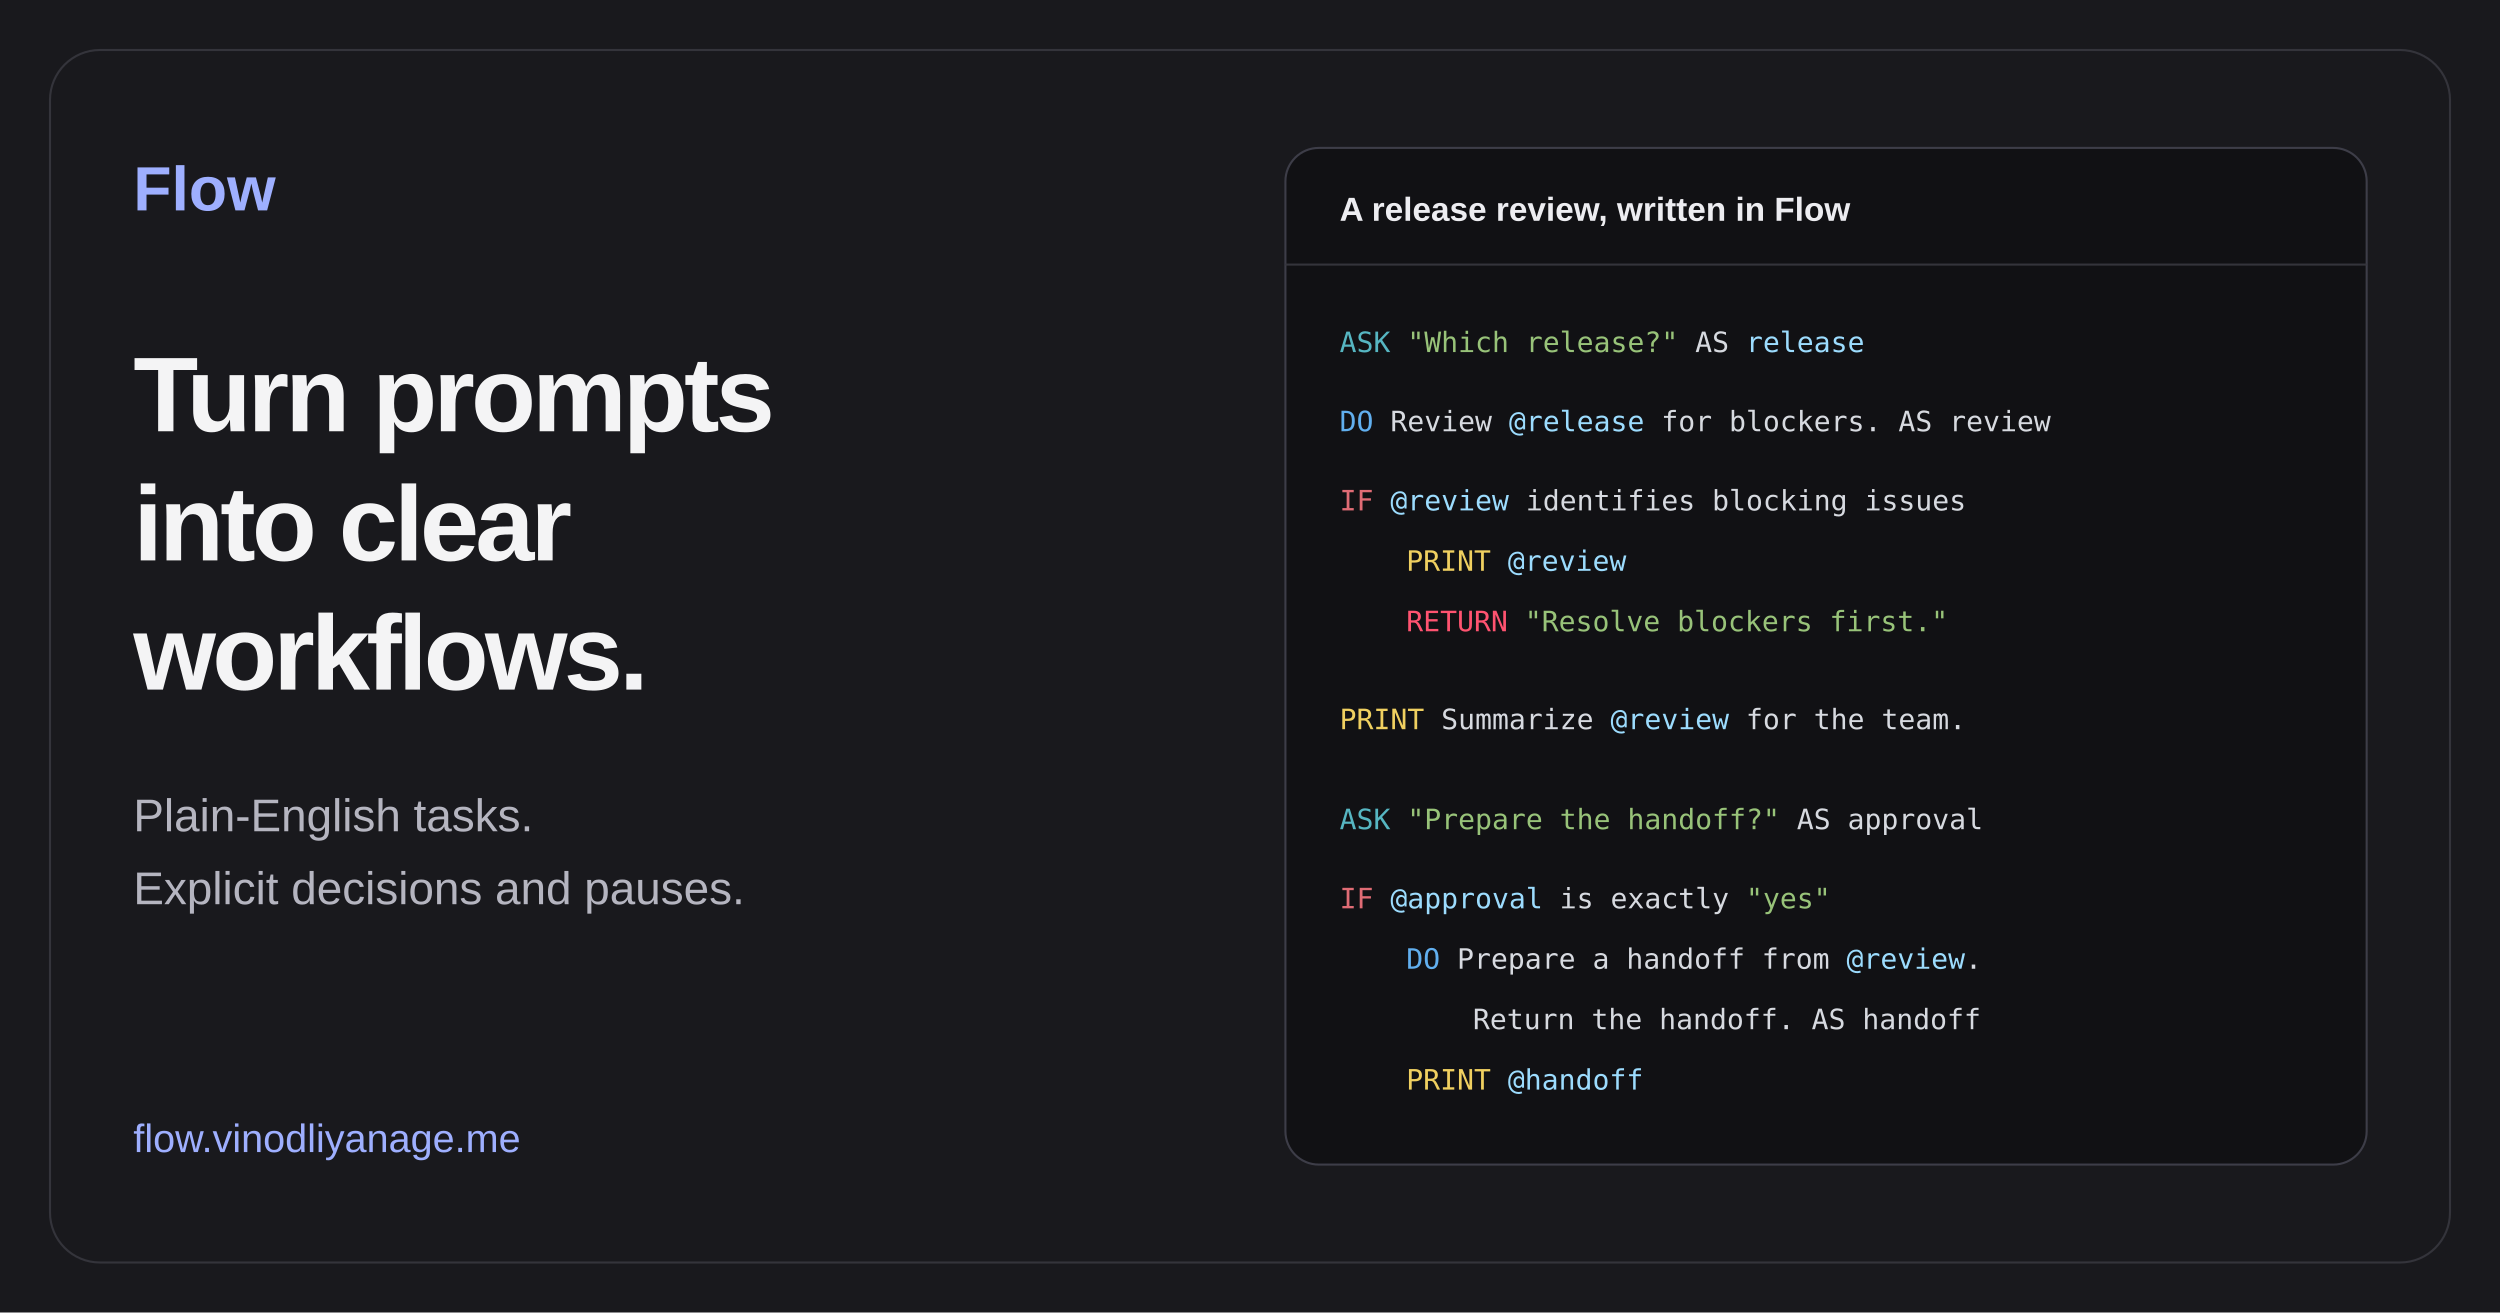
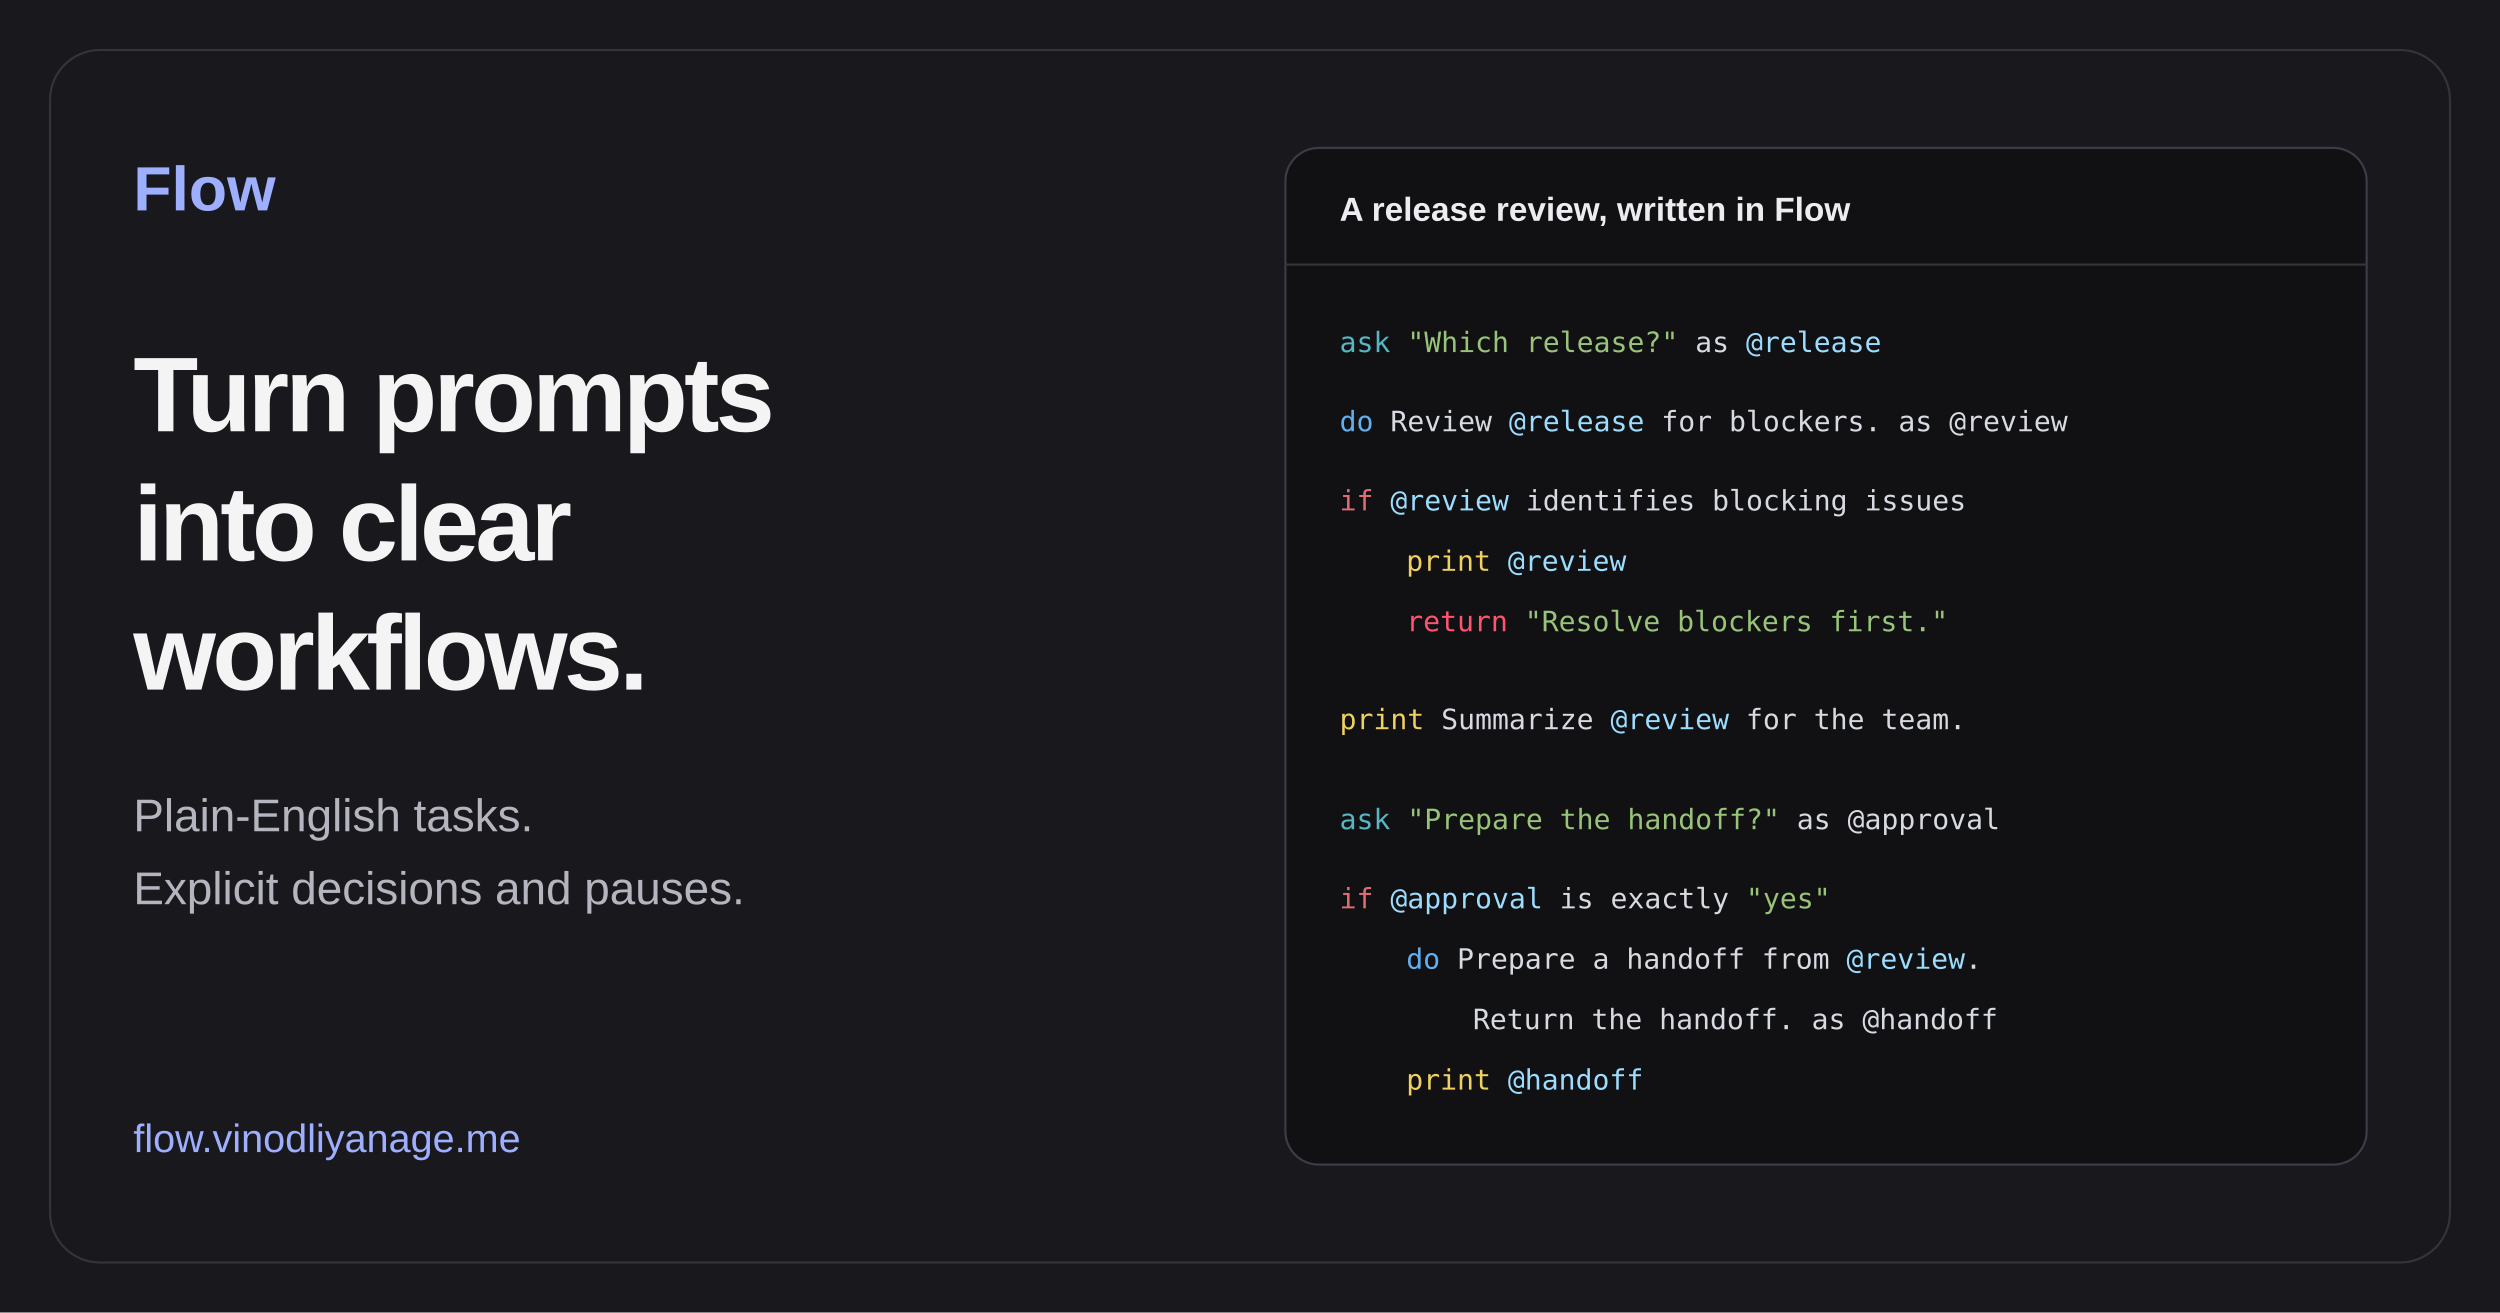
<svg xmlns="http://www.w3.org/2000/svg" width="1200" height="630" viewBox="0 0 1200 630">
  <rect width="1200" height="630" fill="#19191d" />
  <rect x="24" y="24" width="1152" height="582" rx="24" fill="none" stroke="#34343b" />
  <g font-family="Arial, sans-serif">
    <text x="64" y="101" fill="#9eafff" font-size="30" font-weight="700">Flow</text>
    <text x="64" y="207" fill="#f4f4f5" font-size="51" font-weight="700" letter-spacing="-1.8">Turn prompts</text>
    <text x="64" y="269" fill="#f4f4f5" font-size="51" font-weight="700" letter-spacing="-1.8">into clear</text>
    <text x="64" y="331" fill="#f4f4f5" font-size="51" font-weight="700" letter-spacing="-1.8">workflows.</text>
    <text x="64" y="399" fill="#b5b5c0" font-size="22">Plain-English tasks.</text>
    <text x="64" y="434" fill="#b5b5c0" font-size="22">Explicit decisions and pauses.</text>
    <text x="64" y="553" fill="#9eafff" font-size="19">flow.vinodliyanage.me</text>
  </g>
  <rect x="617" y="71" width="519" height="488" rx="16" fill="#111114" stroke="#3d3d48" />
  <path d="M617 127H1136" stroke="#34343b" />
  <g font-family="Arial, sans-serif" font-size="16">
    <text x="643" y="106" fill="#ededf1" font-weight="700">A release review, written in Flow</text>
  </g>
  <g font-family="DejaVu Sans Mono, monospace" font-size="13.5" fill="#d7dae0">
    <text x="643" y="169">
-       <tspan fill="#56b6c2">ASK</tspan>
-       <tspan fill="#98c379">"Which release?"</tspan> AS <tspan fill="#9cdcfe">release</tspan>
+       <tspan fill="#56b6c2">ask</tspan>
+       <tspan fill="#98c379">"Which release?"</tspan> as <tspan fill="#9cdcfe">@release</tspan>
    </text>
    <text x="643" y="207">
-       <tspan fill="#61afef">DO</tspan> Review <tspan fill="#9cdcfe">@release</tspan> for blockers. AS review</text>
+       <tspan fill="#61afef">do</tspan> Review <tspan fill="#9cdcfe">@release</tspan> for blockers. as @review</text>
    <text x="643" y="245">
-       <tspan fill="#e06c75">IF</tspan>
+       <tspan fill="#e06c75">if</tspan>
      <tspan fill="#9cdcfe">@review</tspan> identifies blocking issues</text>
    <text x="675" y="274">
-       <tspan fill="#f0d060">PRINT</tspan>
+       <tspan fill="#f0d060">print</tspan>
      <tspan fill="#9cdcfe">@review</tspan>
    </text>
    <text x="675" y="303">
-       <tspan fill="#ff5370">RETURN</tspan>
+       <tspan fill="#ff5370">return</tspan>
      <tspan fill="#98c379">"Resolve blockers first."</tspan>
    </text>
    <text x="643" y="350">
-       <tspan fill="#f0d060">PRINT</tspan> Summarize <tspan fill="#9cdcfe">@review</tspan> for the team.</text>
+       <tspan fill="#f0d060">print</tspan> Summarize <tspan fill="#9cdcfe">@review</tspan> for the team.</text>
    <text x="643" y="398">
-       <tspan fill="#56b6c2">ASK</tspan>
-       <tspan fill="#98c379">"Prepare the handoff?"</tspan> AS approval</text>
+       <tspan fill="#56b6c2">ask</tspan>
+       <tspan fill="#98c379">"Prepare the handoff?"</tspan> as @approval</text>
    <text x="643" y="436">
-       <tspan fill="#e06c75">IF</tspan>
+       <tspan fill="#e06c75">if</tspan>
      <tspan fill="#9cdcfe">@approval</tspan> is exactly <tspan fill="#98c379">"yes"</tspan>
    </text>
    <text x="675" y="465">
-       <tspan fill="#61afef">DO</tspan> Prepare a handoff from <tspan fill="#9cdcfe">@review</tspan>.</text>
-     <text x="707" y="494">Return the handoff. AS handoff</text>
+       <tspan fill="#61afef">do</tspan> Prepare a handoff from <tspan fill="#9cdcfe">@review</tspan>.</text>
+     <text x="707" y="494">Return the handoff. as @handoff</text>
    <text x="675" y="523">
-       <tspan fill="#f0d060">PRINT</tspan>
+       <tspan fill="#f0d060">print</tspan>
      <tspan fill="#9cdcfe">@handoff</tspan>
    </text>
  </g>
</svg>
